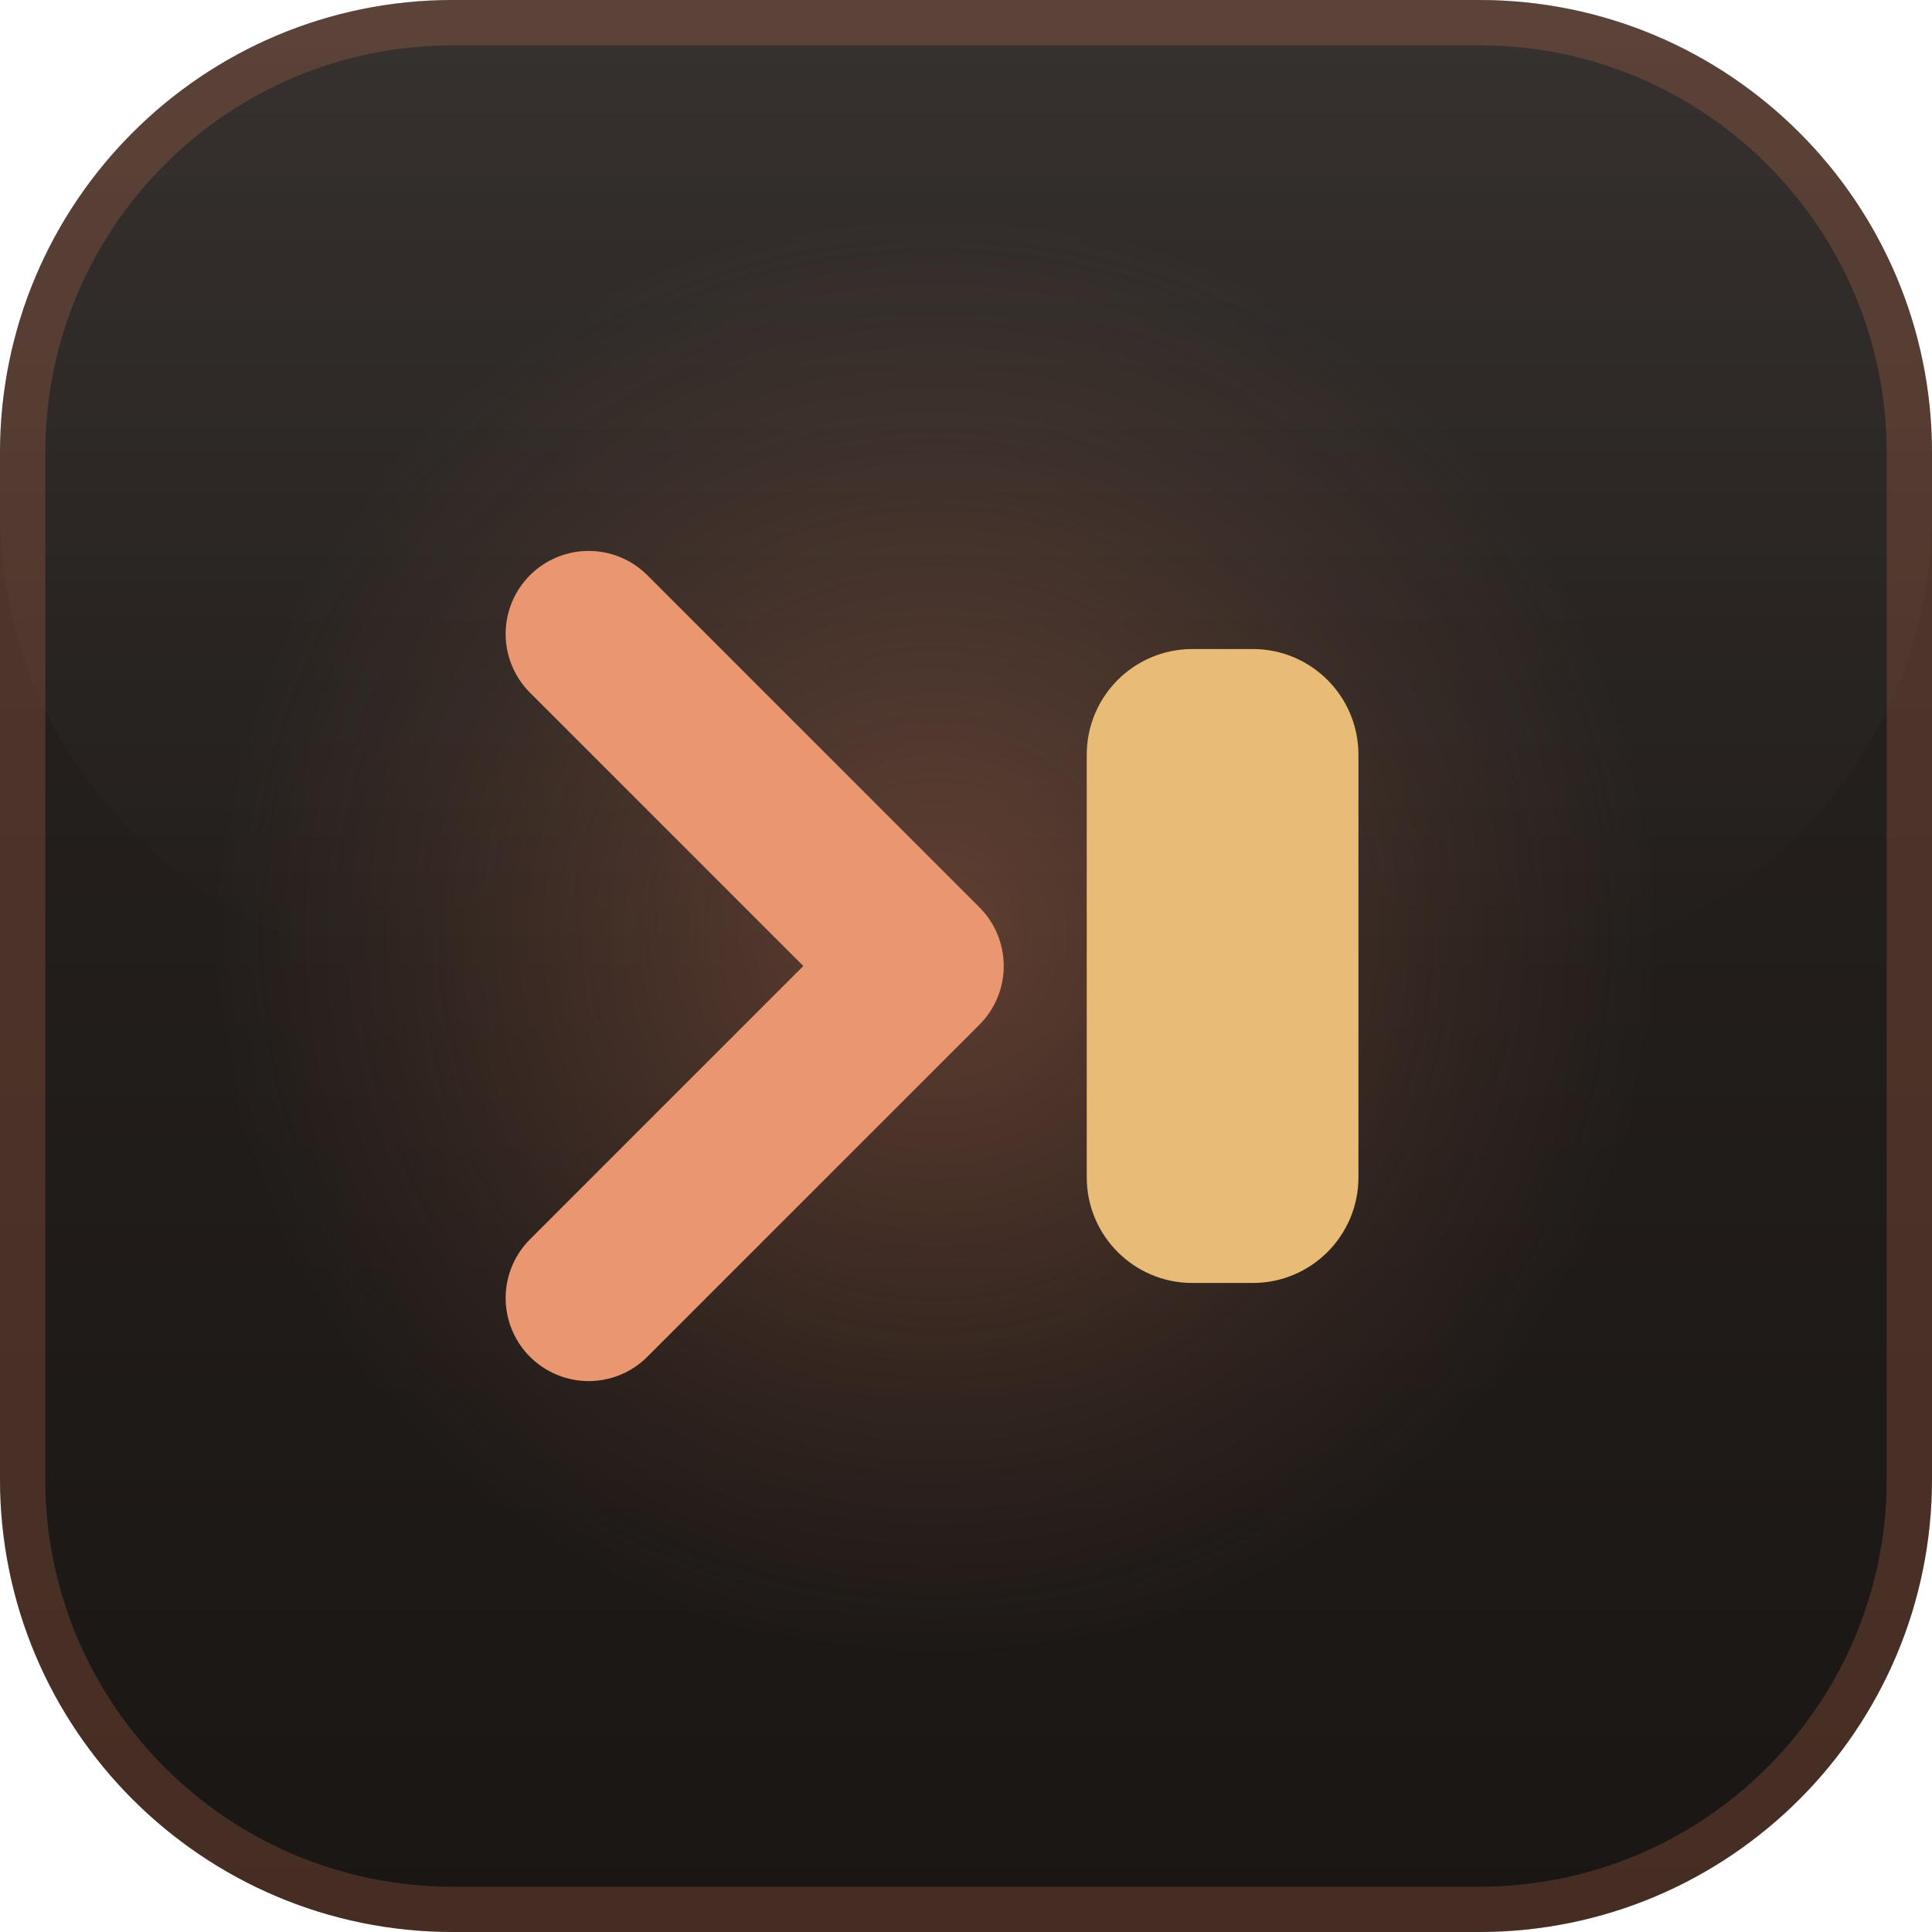
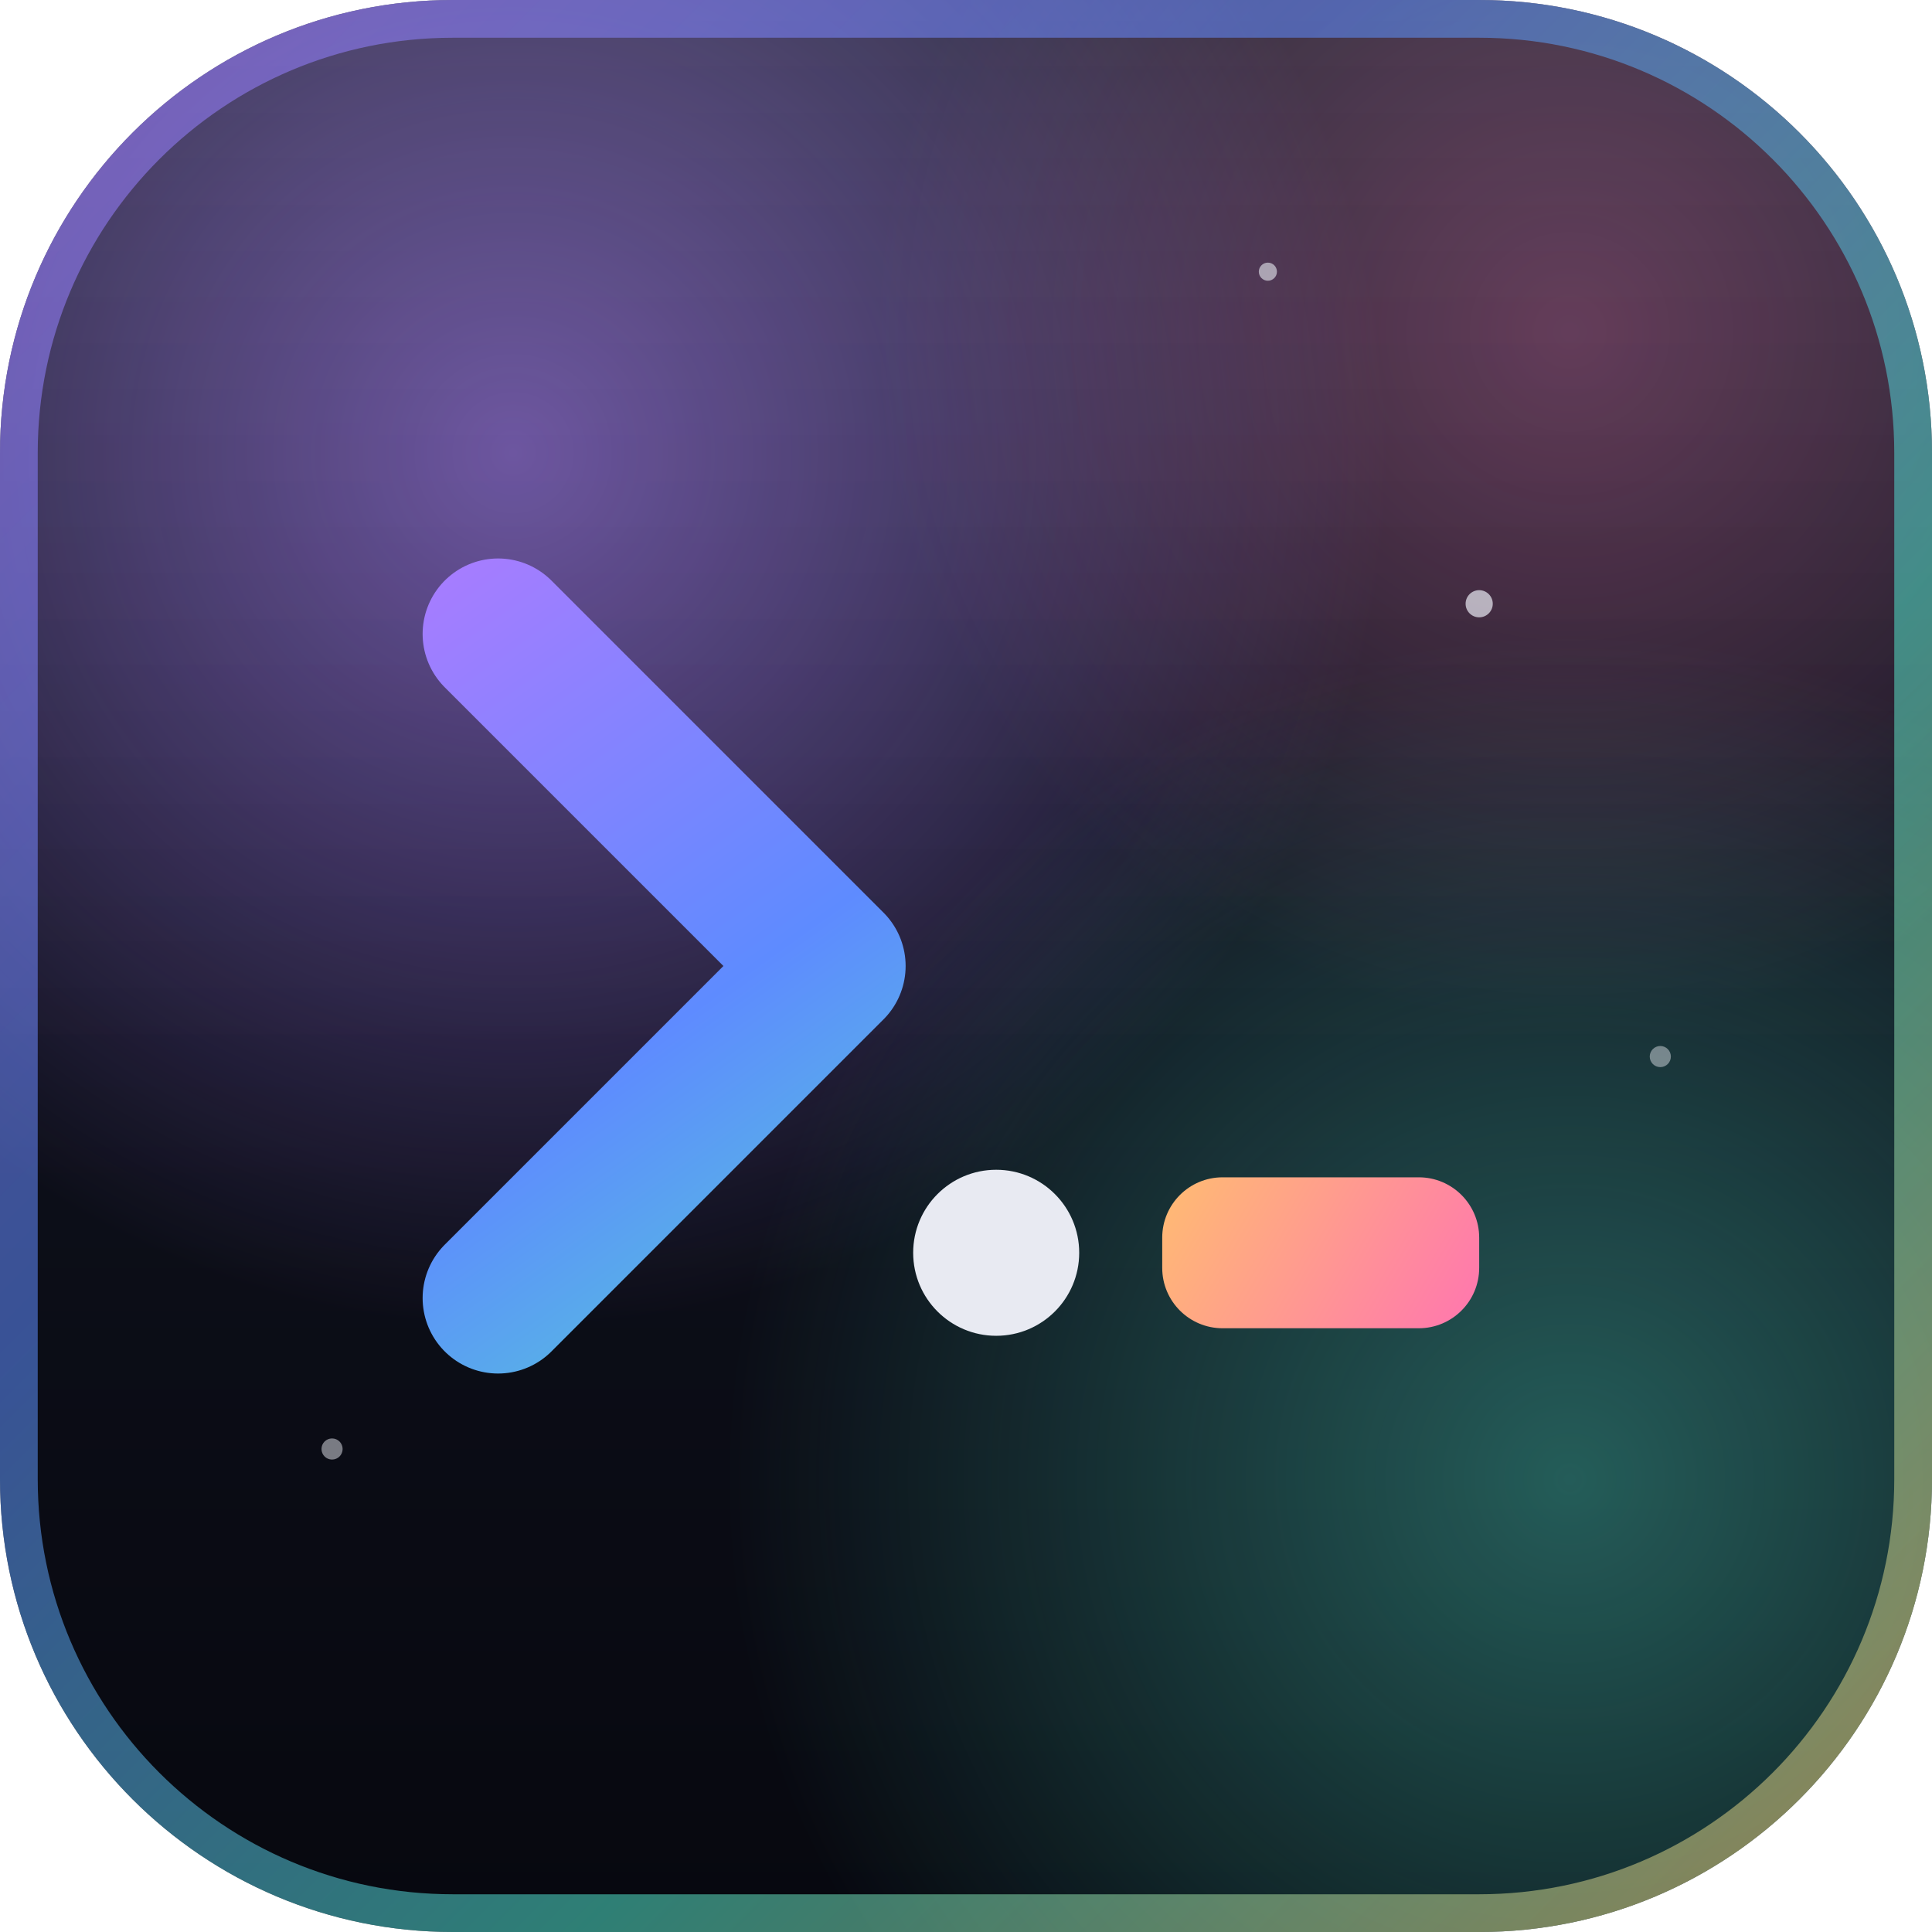
- <svg xmlns="http://www.w3.org/2000/svg" width="128" height="128" viewBox="0 0 128 128" fill="none" role="img" aria-label="dotfiles">
+ <svg xmlns="http://www.w3.org/2000/svg" width="128" height="128" viewBox="0 0 128 128" fill="none" role="img" aria-labelledby="t">
+   <style>
+     .aurora { transform-origin: 64px 64px; animation: drift 14s ease-in-out infinite alternate; }
+     .a2 { animation-duration: 18s; animation-direction: alternate-reverse; }
+     .cursor { animation: blink 1.2s steps(1, end) infinite; }
+     .glyph { transform-origin: 64px 64px; animation: pop 4.8s cubic-bezier(.34,1.56,.64,1) infinite; }
+     @keyframes drift { from { transform: rotate(0deg) scale(1); } to { transform: rotate(40deg) scale(1.12); } }
+     @keyframes blink { 0%, 55% { opacity: 1; } 56%, 100% { opacity: .15; } }
+     @keyframes pop { 0%, 80%, 100% { transform: scale(1); } 86% { transform: scale(1.06); } 92% { transform: scale(.98); } }
+     @media (prefers-reduced-motion: reduce) { .aurora, .cursor, .glyph { animation: none; } }
+   </style>
  <defs>
-     <linearGradient id="tile" x1="64" y1="0" x2="64" y2="128" gradientUnits="userSpaceOnUse">
-       <stop offset="0" stop-color="#2A2522" />
-       <stop offset="1" stop-color="#1A1614" />
+     <linearGradient id="night" x1="64" y1="0" x2="64" y2="128" gradientUnits="userSpaceOnUse">
+       <stop offset="0" stop-color="#151827" />
+       <stop offset="1" stop-color="#07080F" />
    </linearGradient>
-     <linearGradient id="copper" x1="34" y1="38" x2="94" y2="92" gradientUnits="userSpaceOnUse">
-       <stop offset="0" stop-color="#EA9670" />
-       <stop offset="0.55" stop-color="#E0825F" />
-       <stop offset="1" stop-color="#DBA85C" />
+     <radialGradient id="violet" cx="34" cy="30" r="58" gradientUnits="userSpaceOnUse">
+       <stop offset="0" stop-color="#A97CFF" stop-opacity=".55" />
+       <stop offset="1" stop-color="#A97CFF" stop-opacity="0" />
+     </radialGradient>
+     <radialGradient id="teal" cx="104" cy="98" r="56" gradientUnits="userSpaceOnUse">
+       <stop offset="0" stop-color="#4FE0C8" stop-opacity=".38" />
+       <stop offset="1" stop-color="#4FE0C8" stop-opacity="0" />
+     </radialGradient>
+     <radialGradient id="rose" cx="104" cy="22" r="46" gradientUnits="userSpaceOnUse">
+       <stop offset="0" stop-color="#FF6FB5" stop-opacity=".3" />
+       <stop offset="1" stop-color="#FF6FB5" stop-opacity="0" />
+     </radialGradient>
+     <linearGradient id="sky" x1="30" y1="36" x2="70" y2="92" gradientUnits="userSpaceOnUse">
+       <stop offset="0" stop-color="#A97CFF" />
+       <stop offset=".5" stop-color="#5E8BFF" />
+       <stop offset="1" stop-color="#4FE0C8" />
    </linearGradient>
-     <linearGradient id="amber" x1="72" y1="42" x2="92" y2="86" gradientUnits="userSpaceOnUse">
-       <stop offset="0" stop-color="#E8BC77" />
-       <stop offset="1" stop-color="#DBA85C" />
+     <linearGradient id="gold" x1="74" y1="78" x2="98" y2="92" gradientUnits="userSpaceOnUse">
+       <stop offset="0" stop-color="#FFC46B" />
+       <stop offset="1" stop-color="#FF6FB5" />
    </linearGradient>
-     <radialGradient id="glow" cx="62" cy="62" r="48" gradientUnits="userSpaceOnUse">
-       <stop offset="0" stop-color="#E0825F" stop-opacity="0.32" />
-       <stop offset="0.7" stop-color="#E0825F" stop-opacity="0.08" />
-       <stop offset="1" stop-color="#E0825F" stop-opacity="0" />
-     </radialGradient>
-     <linearGradient id="sheen" x1="64" y1="0" x2="64" y2="64" gradientUnits="userSpaceOnUse">
-       <stop offset="0" stop-color="#FFFFFF" stop-opacity="0.06" />
+     <linearGradient id="rim" x1="0" y1="0" x2="128" y2="128" gradientUnits="userSpaceOnUse">
+       <stop offset="0" stop-color="#A97CFF" />
+       <stop offset=".35" stop-color="#5E8BFF" />
+       <stop offset=".65" stop-color="#4FE0C8" />
+       <stop offset="1" stop-color="#FFC46B" />
+     </linearGradient>
+     <linearGradient id="sheen" x1="64" y1="0" x2="64" y2="70" gradientUnits="userSpaceOnUse">
+       <stop offset="0" stop-color="#FFFFFF" stop-opacity=".09" />
      <stop offset="1" stop-color="#FFFFFF" stop-opacity="0" />
    </linearGradient>
+     <clipPath id="tile">
+       <rect width="128" height="128" rx="30" />
+     </clipPath>
  </defs>
-   <rect width="128" height="128" rx="30" fill="url(#tile)" />
-   <rect width="128" height="64" rx="30" fill="url(#sheen)" />
-   <circle cx="62" cy="62" r="48" fill="url(#glow)" opacity="1">
-     <animate attributeName="opacity" calcMode="linear" dur="5.2s" repeatCount="indefinite" keyTimes="0;0.021;0.042;0.062;0.083;0.104;0.125;0.146;0.167;0.188;0.208;0.229;0.25;0.271;0.292;0.312;0.333;0.354;0.375;0.396;0.417;0.438;0.458;0.479;0.5;0.521;0.542;0.562;0.583;0.604;0.625;0.646;0.667;0.688;0.708;0.729;0.75;0.771;0.792;0.812;0.833;0.854;0.875;0.896;0.917;0.938;0.958;0.979;1" values="0.867;0.895;0.909;0.911;0.905;0.896;0.886;0.88;0.878;0.882;0.89;0.902;0.915;0.925;0.932;0.932;0.926;0.913;0.895;0.873;0.85;0.826;0.804;0.783;0.764;0.745;0.723;0.698;0.666;0.626;0.578;0.522;0.462;0.4;0.35;0.35;0.35;0.35;0.35;0.35;0.35;0.365;0.441;0.524;0.61;0.692;0.764;0.824;0.867" />
-   </circle>
-   <rect x="1.5" y="1.5" width="125" height="125" rx="28.5" stroke="#E0825F" stroke-opacity="0.22" stroke-width="3" />
-   <g transform="translate(64 64)">
-     <path d="M-25 -22 L-3 0 L-25 22" stroke="url(#copper)" stroke-width="11" stroke-linecap="round" stroke-linejoin="round" />
-     <rect x="8" y="-21" width="18" height="42" rx="7" fill="url(#amber)" opacity="1">
-       <animate attributeName="opacity" calcMode="linear" dur="1.1s" repeatCount="indefinite" keyTimes="0;0.023;0.045;0.068;0.091;0.114;0.136;0.159;0.182;0.205;0.227;0.25;0.273;0.295;0.318;0.341;0.364;0.386;0.409;0.432;0.455;0.477;0.5;0.523;0.545;0.568;0.591;0.614;0.636;0.659;0.682;0.705;0.727;0.75;0.773;0.795;0.818;0.841;0.864;0.886;0.909;0.932;0.955;0.977;1" values="0.998;0.998;0.998;0.997;0.995;0.992;0.985;0.97;0.939;0.875;0.761;0.6;0.439;0.325;0.261;0.23;0.215;0.208;0.205;0.203;0.203;0.202;0.202;0.202;0.203;0.203;0.205;0.208;0.215;0.23;0.261;0.325;0.439;0.6;0.761;0.875;0.939;0.97;0.985;0.992;0.995;0.997;0.998;0.998;0.998" />
-     </rect>
-     <animateTransform attributeName="transform" type="scale" additive="sum" calcMode="linear" dur="3.6s" repeatCount="indefinite" keyTimes="0;0.5;0.512;0.525;0.537;0.55;0.562;0.575;0.588;0.6;0.613;0.625;0.637;0.65;0.662;0.675;0.688;0.7;0.713;0.725;0.738;0.75;0.762;0.775;0.787;0.8;0.812;0.825;0.838;0.85;0.863;0.875;0.887;0.9;0.912;0.925;0.938;0.95;0.963;0.975;0.988;1" values="1;1;1.034;1.058;1.072;1.077;1.074;1.066;1.054;1.04;1.026;1.012;1.001;0.992;0.986;0.982;0.981;0.981;0.983;0.986;0.99;0.993;0.997;0.999;1.002;1.003;1.004;1.005;1.005;1.004;1.004;1.003;1.002;1.001;1;1;0.999;0.999;0.999;0.999;0.999;1" />
+   <g clip-path="url(#tile)">
+     <rect width="128" height="128" fill="url(#night)" />
+     <g class="aurora">
+       <rect x="-32" y="-32" width="192" height="192" fill="url(#violet)" />
+       <rect x="-32" y="-32" width="192" height="192" fill="url(#rose)" />
+     </g>
+     <g class="aurora a2">
+       <rect x="-32" y="-32" width="192" height="192" fill="url(#teal)" />
+     </g>
+     <g fill="#E8EAF2">
+       <circle cx="98" cy="40" r=".9" opacity=".7" />
+       <circle cx="22" cy="96" r=".7" opacity=".5" />
+       <circle cx="84" cy="18" r=".6" opacity=".6" />
+       <circle cx="110" cy="70" r=".7" opacity=".45" />
+     </g>
+     <rect width="128" height="70" fill="url(#sheen)" />
+   </g>
+   <rect x="1.25" y="1.25" width="125.5" height="125.5" rx="28.75" stroke="url(#rim)" stroke-opacity=".55" stroke-width="2.5" />
+   <g class="glyph">
+     <path d="M33 42 L55 64 L33 86" stroke="url(#sky)" stroke-width="10" stroke-linecap="round" stroke-linejoin="round" />
+     <circle cx="66" cy="83" r="5.5" fill="#E8EAF2" />
+     <rect class="cursor" x="77" y="78" width="21" height="10" rx="4" fill="url(#gold)" />
  </g>
</svg>
